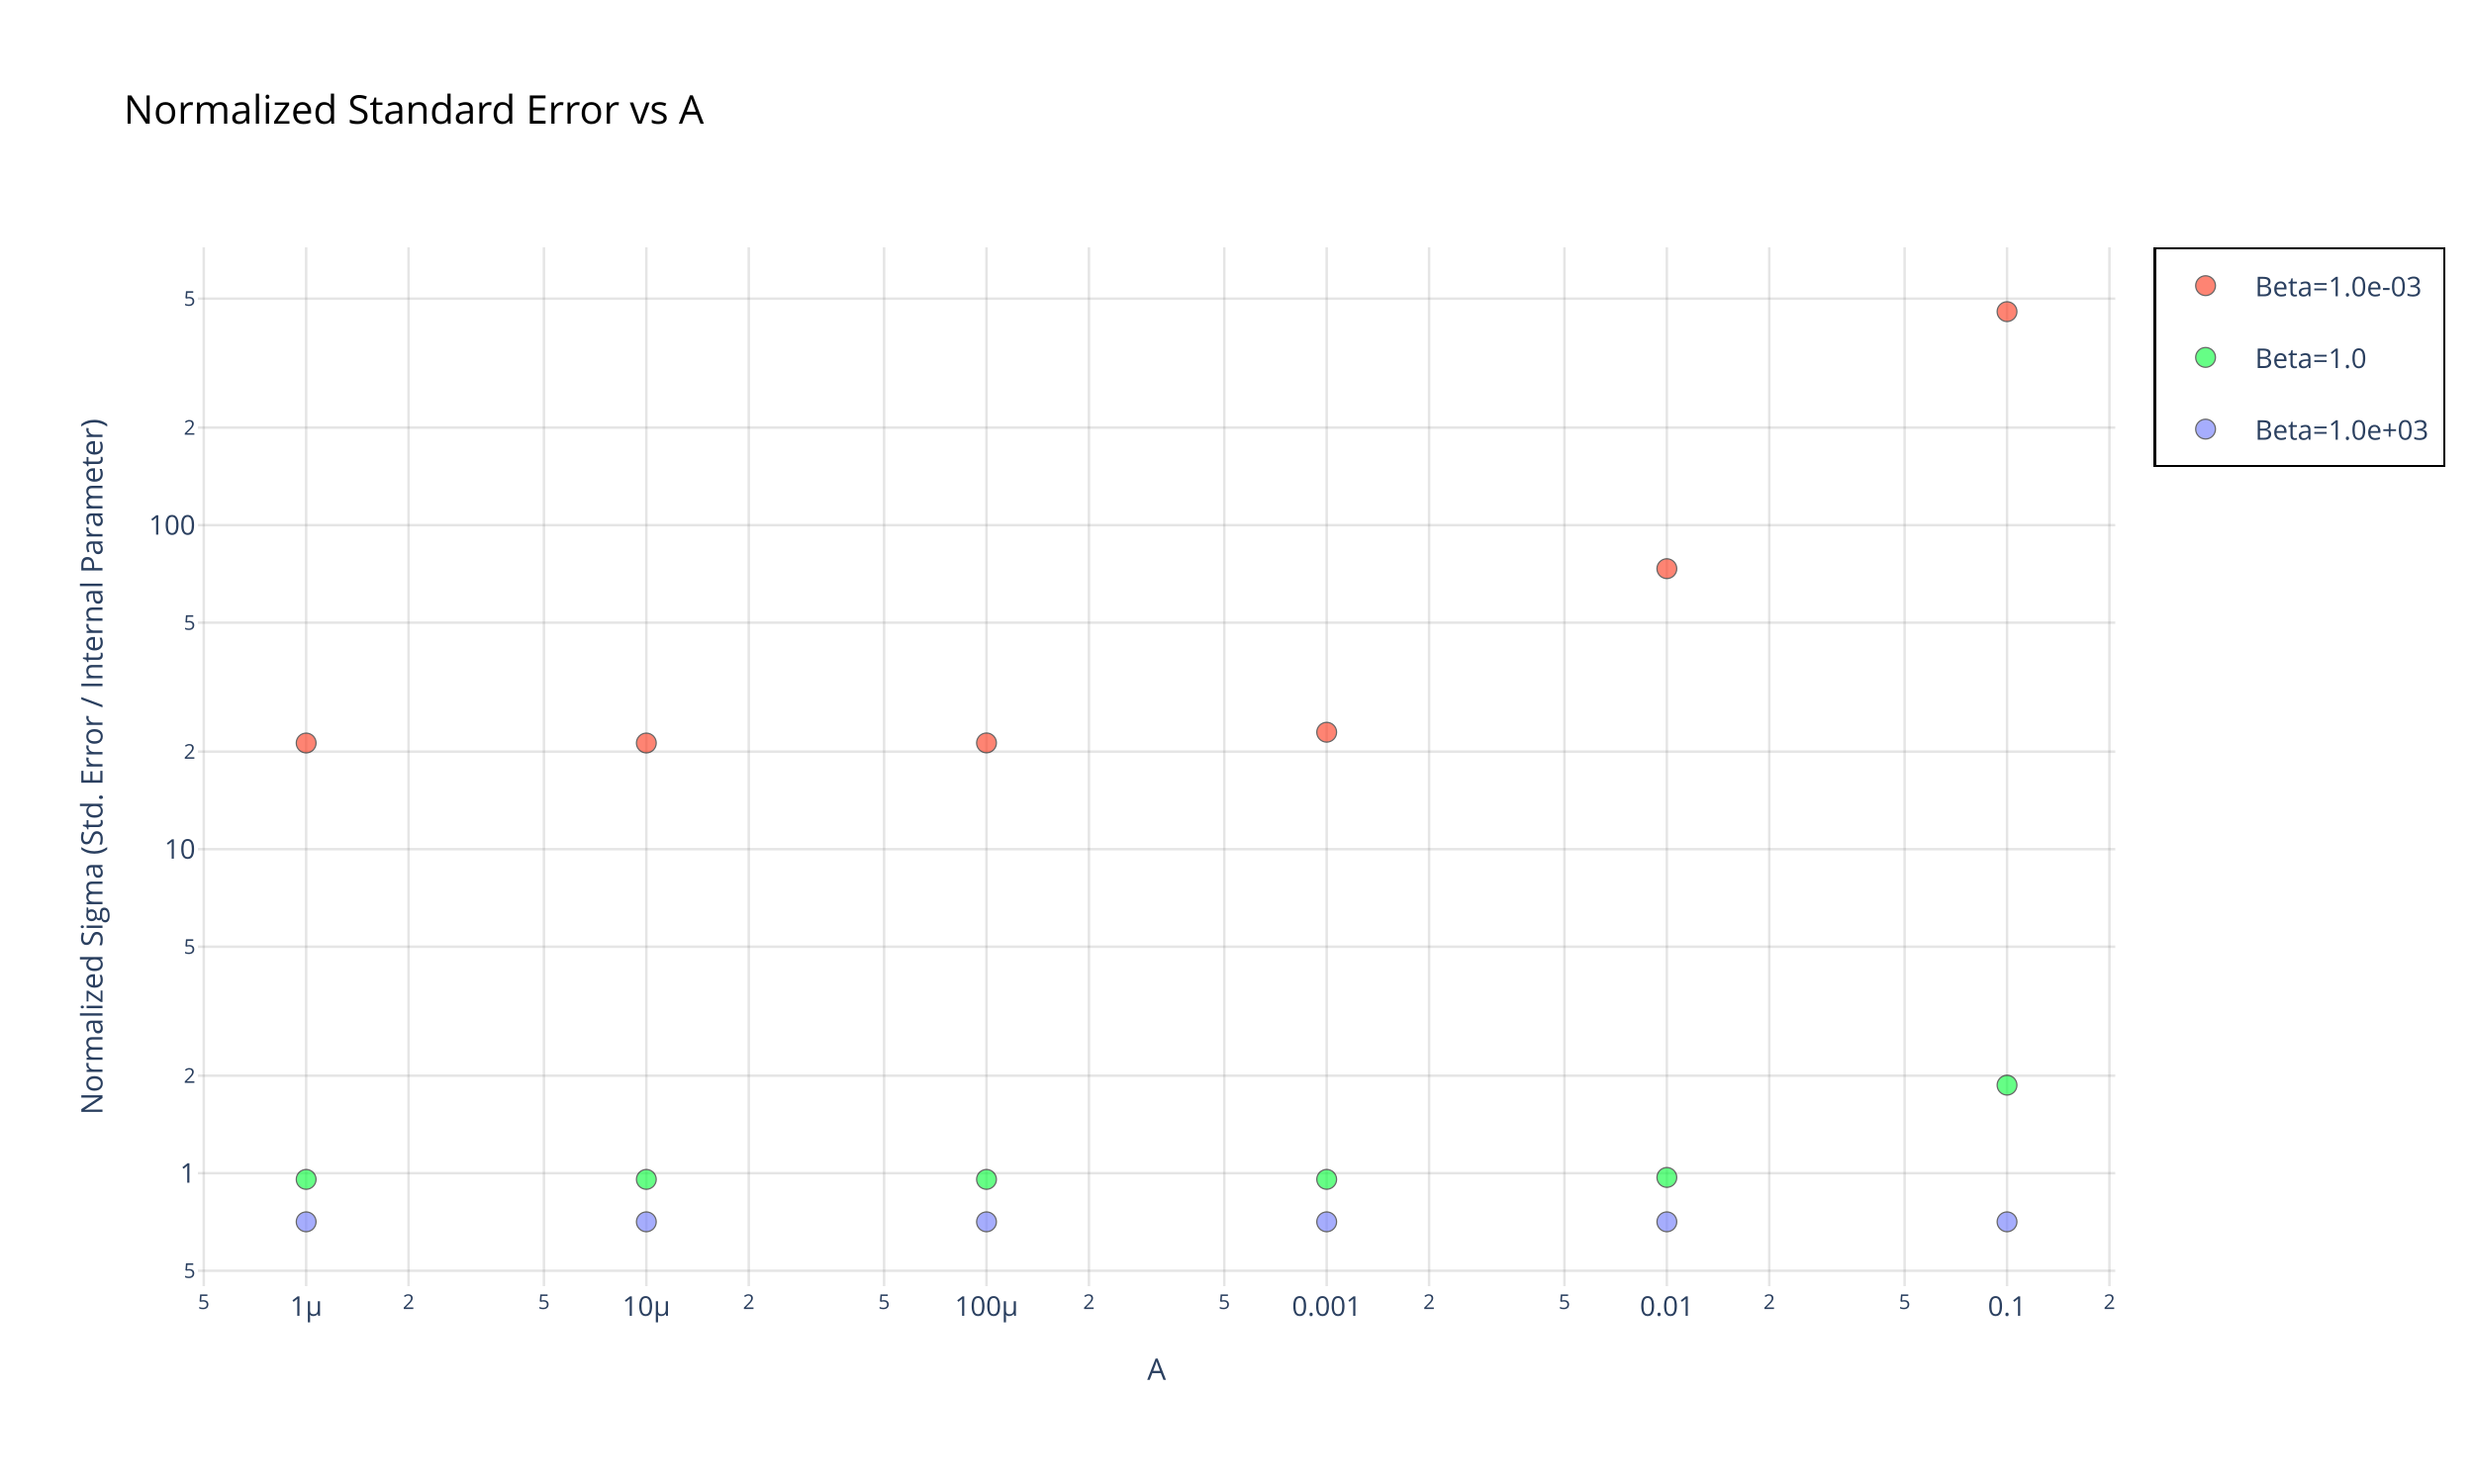
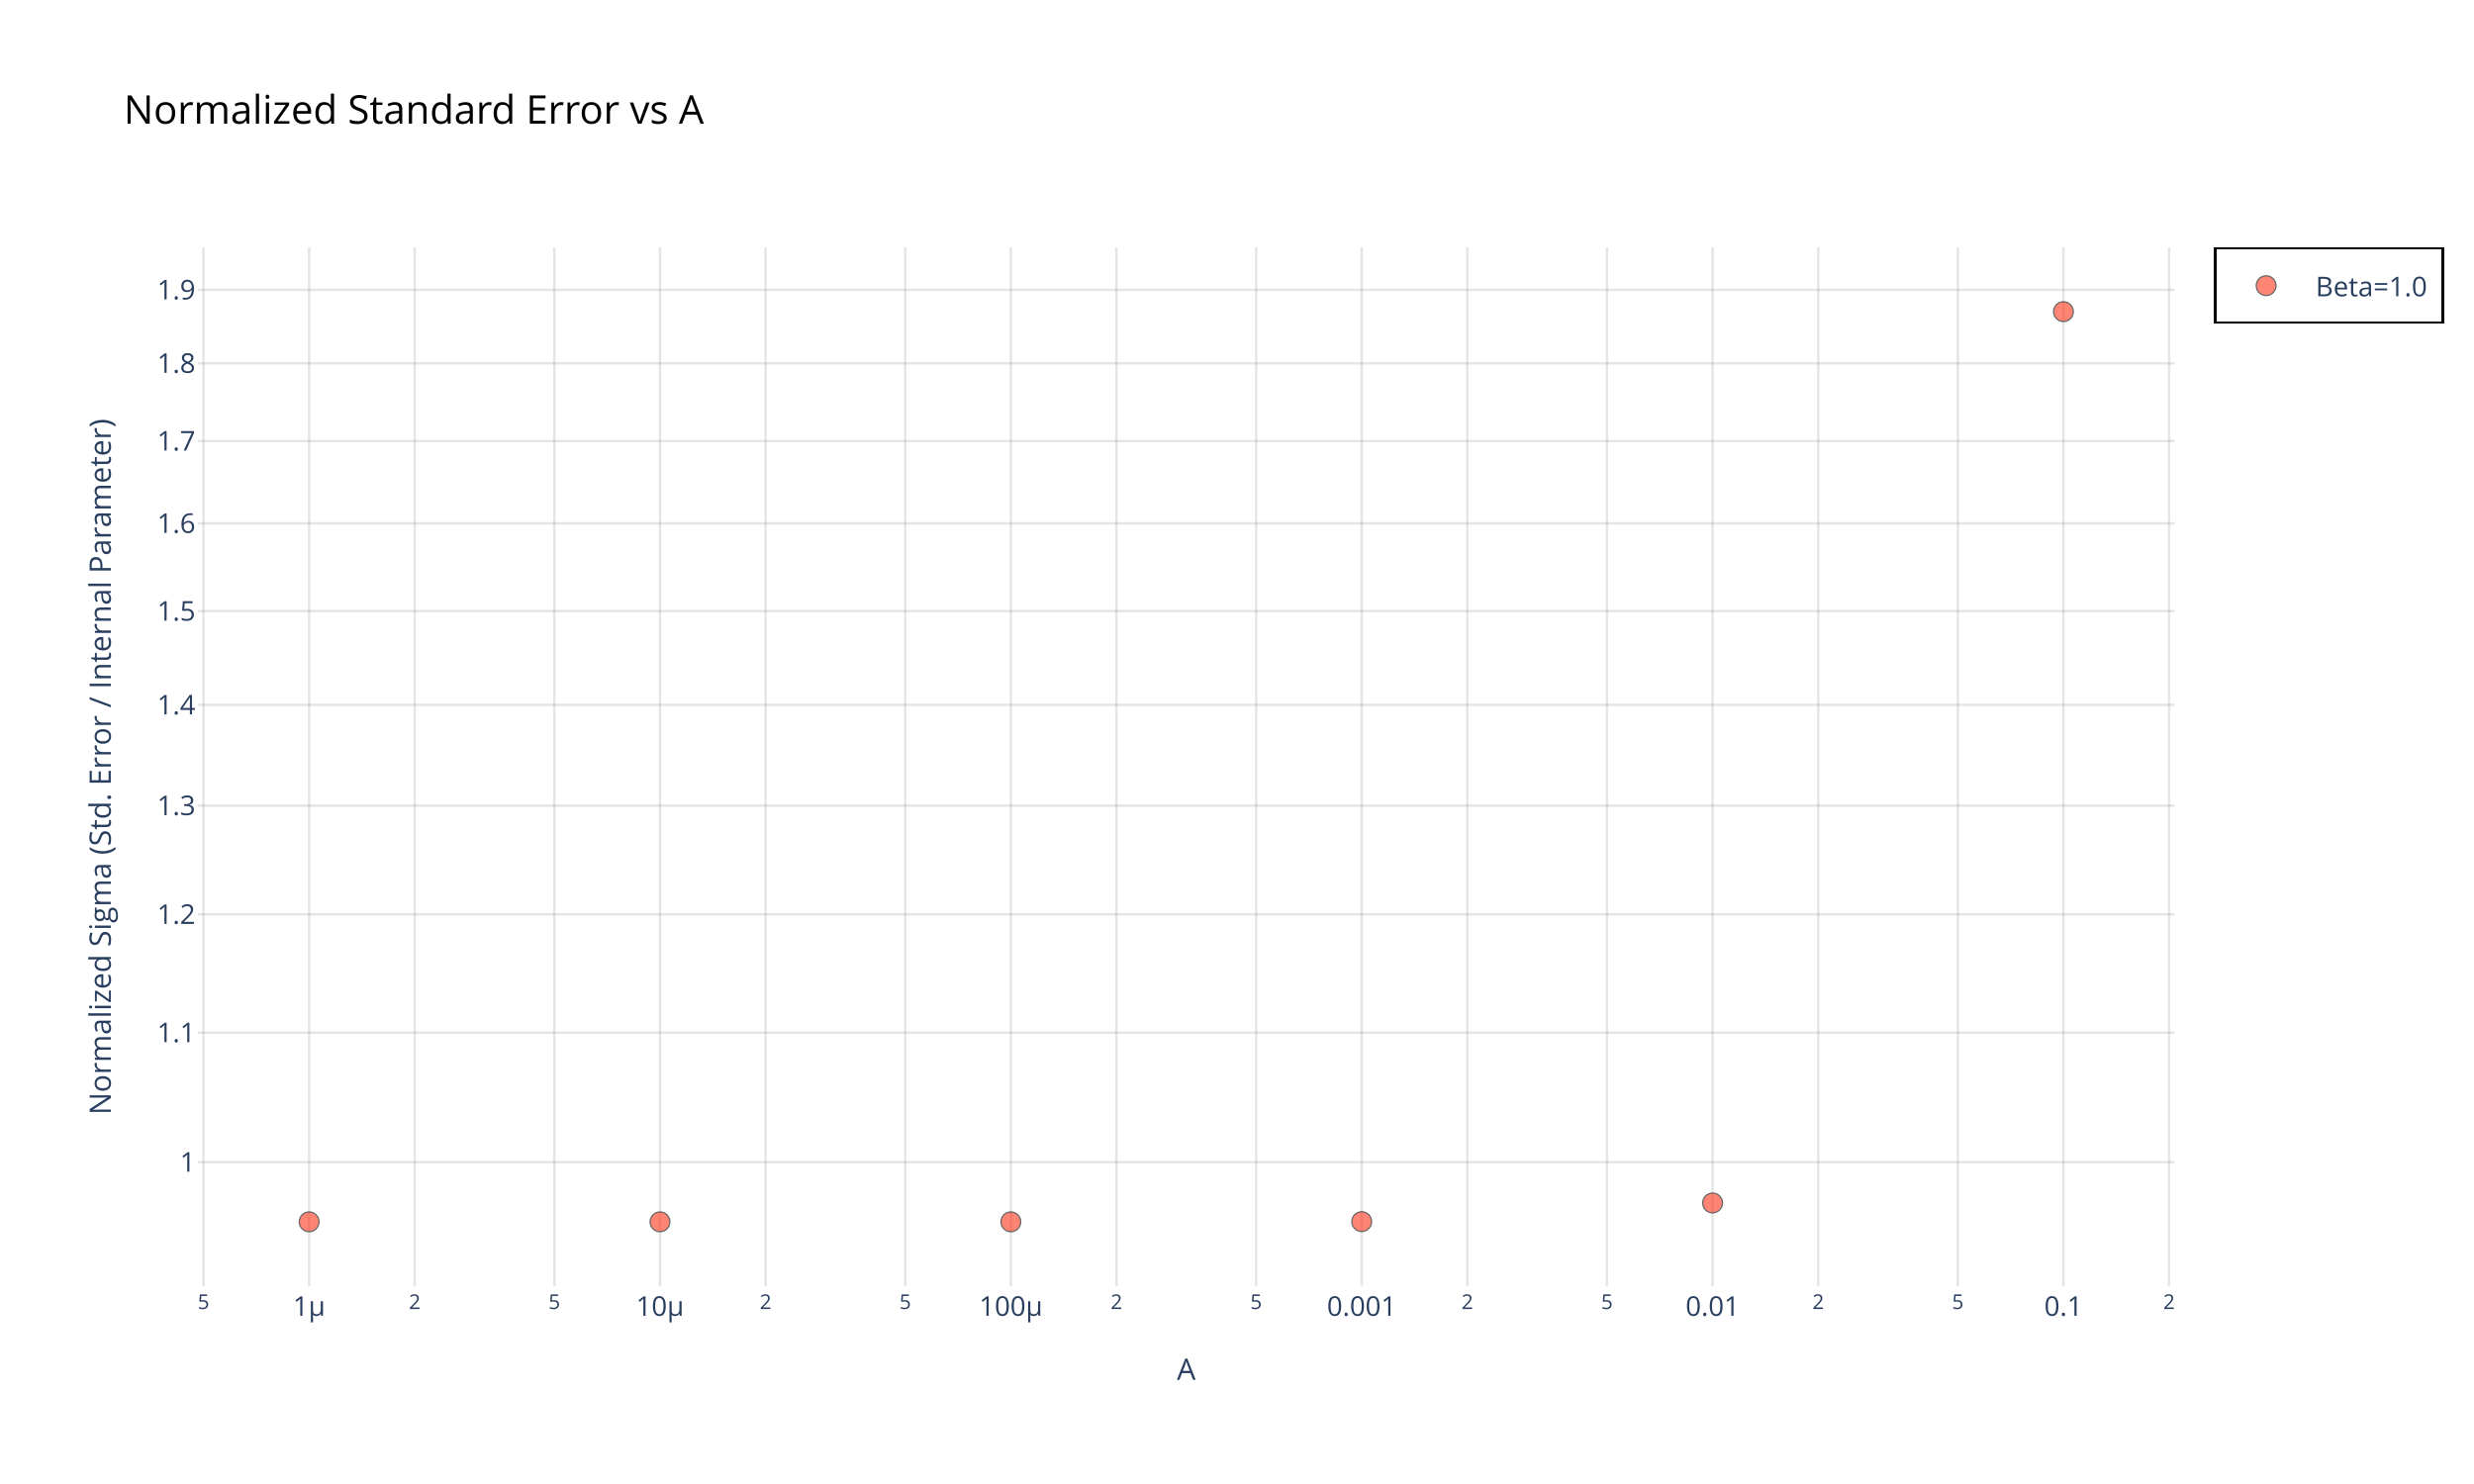
<svg xmlns="http://www.w3.org/2000/svg" class="main-svg" width="1000" height="600" style="" viewBox="0 0 1000 600">
  <rect x="0" y="0" width="1000" height="600" style="fill: rgb(255, 255, 255); fill-opacity: 1;" />
-   <defs id="defs-52231b">
+   <defs id="defs-d21c78">
    <g class="clips">
-       <clipPath id="clip52231bxyplot" class="plotclip">
-         <rect width="775" height="420" />
-       </clipPath>
-       <clipPath class="axesclip" id="clip52231bx">
-         <rect x="80" y="0" width="775" height="600" />
-       </clipPath>
-       <clipPath class="axesclip" id="clip52231by">
+       <clipPath id="clipd21c78xyplot" class="plotclip">
+         <rect width="799" height="420" />
+       </clipPath>
+       <clipPath class="axesclip" id="clipd21c78x">
+         <rect x="80" y="0" width="799" height="600" />
+       </clipPath>
+       <clipPath class="axesclip" id="clipd21c78y">
        <rect x="0" y="100" width="1000" height="420" />
      </clipPath>
-       <clipPath class="axesclip" id="clip52231bxy">
-         <rect x="80" y="100" width="775" height="420" />
+       <clipPath class="axesclip" id="clipd21c78xy">
+         <rect x="80" y="100" width="799" height="420" />
      </clipPath>
    </g>
    <g class="gradients" />
    <g class="patterns" />
  </defs>
  <g class="bglayer" />
  <g class="layer-below">
    <g class="imagelayer" />
    <g class="shapelayer" />
  </g>
  <g class="cartesianlayer">
    <g class="subplot xy">
      <g class="layer-subplot">
        <g class="shapelayer" />
        <g class="imagelayer" />
      </g>
      <g class="minor-gridlayer">
        <g class="x" />
        <g class="y" />
      </g>
      <g class="gridlayer">
        <g class="x">
-           <path class="xgrid crisp" transform="translate(82.36,0)" d="M0,100v420" style="stroke: rgb(128, 128, 128); stroke-opacity: 0.2; stroke-width: 1px;" />
-           <path class="xgrid crisp" transform="translate(123.75,0)" d="M0,100v420" style="stroke: rgb(128, 128, 128); stroke-opacity: 0.2; stroke-width: 1px;" />
-           <path class="xgrid crisp" transform="translate(165.14,0)" d="M0,100v420" style="stroke: rgb(128, 128, 128); stroke-opacity: 0.2; stroke-width: 1px;" />
-           <path class="xgrid crisp" transform="translate(219.86,0)" d="M0,100v420" style="stroke: rgb(128, 128, 128); stroke-opacity: 0.2; stroke-width: 1px;" />
-           <path class="xgrid crisp" transform="translate(261.25,0)" d="M0,100v420" style="stroke: rgb(128, 128, 128); stroke-opacity: 0.2; stroke-width: 1px;" />
-           <path class="xgrid crisp" transform="translate(302.64,0)" d="M0,100v420" style="stroke: rgb(128, 128, 128); stroke-opacity: 0.2; stroke-width: 1px;" />
-           <path class="xgrid crisp" transform="translate(357.36,0)" d="M0,100v420" style="stroke: rgb(128, 128, 128); stroke-opacity: 0.2; stroke-width: 1px;" />
-           <path class="xgrid crisp" transform="translate(398.75,0)" d="M0,100v420" style="stroke: rgb(128, 128, 128); stroke-opacity: 0.2; stroke-width: 1px;" />
-           <path class="xgrid crisp" transform="translate(440.14,0)" d="M0,100v420" style="stroke: rgb(128, 128, 128); stroke-opacity: 0.2; stroke-width: 1px;" />
-           <path class="xgrid crisp" transform="translate(494.86,0)" d="M0,100v420" style="stroke: rgb(128, 128, 128); stroke-opacity: 0.2; stroke-width: 1px;" />
-           <path class="xgrid crisp" transform="translate(536.25,0)" d="M0,100v420" style="stroke: rgb(128, 128, 128); stroke-opacity: 0.2; stroke-width: 1px;" />
-           <path class="xgrid crisp" transform="translate(577.64,0)" d="M0,100v420" style="stroke: rgb(128, 128, 128); stroke-opacity: 0.2; stroke-width: 1px;" />
-           <path class="xgrid crisp" transform="translate(632.36,0)" d="M0,100v420" style="stroke: rgb(128, 128, 128); stroke-opacity: 0.2; stroke-width: 1px;" />
-           <path class="xgrid crisp" transform="translate(673.75,0)" d="M0,100v420" style="stroke: rgb(128, 128, 128); stroke-opacity: 0.2; stroke-width: 1px;" />
-           <path class="xgrid crisp" transform="translate(715.14,0)" d="M0,100v420" style="stroke: rgb(128, 128, 128); stroke-opacity: 0.2; stroke-width: 1px;" />
-           <path class="xgrid crisp" transform="translate(769.86,0)" d="M0,100v420" style="stroke: rgb(128, 128, 128); stroke-opacity: 0.2; stroke-width: 1px;" />
-           <path class="xgrid crisp" transform="translate(811.25,0)" d="M0,100v420" style="stroke: rgb(128, 128, 128); stroke-opacity: 0.2; stroke-width: 1px;" />
-           <path class="xgrid crisp" transform="translate(852.64,0)" d="M0,100v420" style="stroke: rgb(128, 128, 128); stroke-opacity: 0.2; stroke-width: 1px;" />
+           <path class="xgrid crisp" transform="translate(82.26,0)" d="M0,100v420" style="stroke: rgb(128, 128, 128); stroke-opacity: 0.2; stroke-width: 1px;" />
+           <path class="xgrid crisp" transform="translate(124.95,0)" d="M0,100v420" style="stroke: rgb(128, 128, 128); stroke-opacity: 0.2; stroke-width: 1px;" />
+           <path class="xgrid crisp" transform="translate(167.64,0)" d="M0,100v420" style="stroke: rgb(128, 128, 128); stroke-opacity: 0.2; stroke-width: 1px;" />
+           <path class="xgrid crisp" transform="translate(224.08,0)" d="M0,100v420" style="stroke: rgb(128, 128, 128); stroke-opacity: 0.2; stroke-width: 1px;" />
+           <path class="xgrid crisp" transform="translate(266.77,0)" d="M0,100v420" style="stroke: rgb(128, 128, 128); stroke-opacity: 0.2; stroke-width: 1px;" />
+           <path class="xgrid crisp" transform="translate(309.46,0)" d="M0,100v420" style="stroke: rgb(128, 128, 128); stroke-opacity: 0.2; stroke-width: 1px;" />
+           <path class="xgrid crisp" transform="translate(365.9,0)" d="M0,100v420" style="stroke: rgb(128, 128, 128); stroke-opacity: 0.2; stroke-width: 1px;" />
+           <path class="xgrid crisp" transform="translate(408.59,0)" d="M0,100v420" style="stroke: rgb(128, 128, 128); stroke-opacity: 0.2; stroke-width: 1px;" />
+           <path class="xgrid crisp" transform="translate(451.28,0)" d="M0,100v420" style="stroke: rgb(128, 128, 128); stroke-opacity: 0.2; stroke-width: 1px;" />
+           <path class="xgrid crisp" transform="translate(507.72,0)" d="M0,100v420" style="stroke: rgb(128, 128, 128); stroke-opacity: 0.2; stroke-width: 1px;" />
+           <path class="xgrid crisp" transform="translate(550.41,0)" d="M0,100v420" style="stroke: rgb(128, 128, 128); stroke-opacity: 0.2; stroke-width: 1px;" />
+           <path class="xgrid crisp" transform="translate(593.1,0)" d="M0,100v420" style="stroke: rgb(128, 128, 128); stroke-opacity: 0.2; stroke-width: 1px;" />
+           <path class="xgrid crisp" transform="translate(649.54,0)" d="M0,100v420" style="stroke: rgb(128, 128, 128); stroke-opacity: 0.2; stroke-width: 1px;" />
+           <path class="xgrid crisp" transform="translate(692.23,0)" d="M0,100v420" style="stroke: rgb(128, 128, 128); stroke-opacity: 0.2; stroke-width: 1px;" />
+           <path class="xgrid crisp" transform="translate(734.92,0)" d="M0,100v420" style="stroke: rgb(128, 128, 128); stroke-opacity: 0.2; stroke-width: 1px;" />
+           <path class="xgrid crisp" transform="translate(791.36,0)" d="M0,100v420" style="stroke: rgb(128, 128, 128); stroke-opacity: 0.2; stroke-width: 1px;" />
+           <path class="xgrid crisp" transform="translate(834.05,0)" d="M0,100v420" style="stroke: rgb(128, 128, 128); stroke-opacity: 0.2; stroke-width: 1px;" />
+           <path class="xgrid crisp" transform="translate(876.74,0)" d="M0,100v420" style="stroke: rgb(128, 128, 128); stroke-opacity: 0.2; stroke-width: 1px;" />
        </g>
        <g class="y">
-           <path class="ygrid crisp" transform="translate(0,513.78)" d="M80,0h775" style="stroke: rgb(128, 128, 128); stroke-opacity: 0.2; stroke-width: 1px;" />
-           <path class="ygrid crisp" transform="translate(0,474.34)" d="M80,0h775" style="stroke: rgb(128, 128, 128); stroke-opacity: 0.2; stroke-width: 1px;" />
-           <path class="ygrid crisp" transform="translate(0,434.91)" d="M80,0h775" style="stroke: rgb(128, 128, 128); stroke-opacity: 0.2; stroke-width: 1px;" />
-           <path class="ygrid crisp" transform="translate(0,382.77)" d="M80,0h775" style="stroke: rgb(128, 128, 128); stroke-opacity: 0.2; stroke-width: 1px;" />
-           <path class="ygrid crisp" transform="translate(0,343.33)" d="M80,0h775" style="stroke: rgb(128, 128, 128); stroke-opacity: 0.2; stroke-width: 1px;" />
-           <path class="ygrid crisp" transform="translate(0,303.89)" d="M80,0h775" style="stroke: rgb(128, 128, 128); stroke-opacity: 0.2; stroke-width: 1px;" />
-           <path class="ygrid crisp" transform="translate(0,251.75)" d="M80,0h775" style="stroke: rgb(128, 128, 128); stroke-opacity: 0.2; stroke-width: 1px;" />
-           <path class="ygrid crisp" transform="translate(0,212.32)" d="M80,0h775" style="stroke: rgb(128, 128, 128); stroke-opacity: 0.2; stroke-width: 1px;" />
-           <path class="ygrid crisp" transform="translate(0,172.88)" d="M80,0h775" style="stroke: rgb(128, 128, 128); stroke-opacity: 0.2; stroke-width: 1px;" />
-           <path class="ygrid crisp" transform="translate(0,120.74)" d="M80,0h775" style="stroke: rgb(128, 128, 128); stroke-opacity: 0.2; stroke-width: 1px;" />
+           <path class="ygrid crisp" transform="translate(0,469.88)" d="M80,0h799" style="stroke: rgb(128, 128, 128); stroke-opacity: 0.2; stroke-width: 1px;" />
+           <path class="ygrid crisp" transform="translate(0,417.51)" d="M80,0h799" style="stroke: rgb(128, 128, 128); stroke-opacity: 0.2; stroke-width: 1px;" />
+           <path class="ygrid crisp" transform="translate(0,369.69)" d="M80,0h799" style="stroke: rgb(128, 128, 128); stroke-opacity: 0.2; stroke-width: 1px;" />
+           <path class="ygrid crisp" transform="translate(0,325.71)" d="M80,0h799" style="stroke: rgb(128, 128, 128); stroke-opacity: 0.2; stroke-width: 1px;" />
+           <path class="ygrid crisp" transform="translate(0,284.99)" d="M80,0h799" style="stroke: rgb(128, 128, 128); stroke-opacity: 0.2; stroke-width: 1px;" />
+           <path class="ygrid crisp" transform="translate(0,247.08)" d="M80,0h799" style="stroke: rgb(128, 128, 128); stroke-opacity: 0.2; stroke-width: 1px;" />
+           <path class="ygrid crisp" transform="translate(0,211.62)" d="M80,0h799" style="stroke: rgb(128, 128, 128); stroke-opacity: 0.2; stroke-width: 1px;" />
+           <path class="ygrid crisp" transform="translate(0,178.3)" d="M80,0h799" style="stroke: rgb(128, 128, 128); stroke-opacity: 0.2; stroke-width: 1px;" />
+           <path class="ygrid crisp" transform="translate(0,146.9)" d="M80,0h799" style="stroke: rgb(128, 128, 128); stroke-opacity: 0.2; stroke-width: 1px;" />
+           <path class="ygrid crisp" transform="translate(0,117.19)" d="M80,0h799" style="stroke: rgb(128, 128, 128); stroke-opacity: 0.2; stroke-width: 1px;" />
        </g>
      </g>
      <g class="zerolinelayer" />
      <g class="layer-between">
        <g class="shapelayer" />
        <g class="imagelayer" />
      </g>
      <path class="xlines-below" />
      <path class="ylines-below" />
      <g class="overlines-below" />
      <g class="xaxislayer-below" />
      <g class="yaxislayer-below" />
      <g class="overaxes-below" />
      <g class="overplot">
-         <g class="xy" transform="translate(80,100)" clip-path="url(#clip52231bxyplot)">
+         <g class="xy" transform="translate(80,100)" clip-path="url(#clipd21c78xyplot)">
          <g class="scatterlayer mlayer">
-             <g class="trace scatter trace7c9563" style="stroke-miterlimit: 2; opacity: 1;">
+             <g class="trace scatter trace6c9d03" style="stroke-miterlimit: 2; opacity: 1;">
              <g class="fills" />
              <g class="errorbars" />
              <g class="lines" />
              <g class="points">
-                 <path class="point" transform="translate(43.75,200.41)" d="M4,0A4,4 0 1,1 0,-4A4,4 0 0,1 4,0Z" style="opacity: 0.6; stroke-width: 0.5px; fill: rgb(253, 50, 22); fill-opacity: 1; stroke: rgb(0, 0, 0); stroke-opacity: 1;" />
-                 <path class="point" transform="translate(181.25,200.41)" d="M4,0A4,4 0 1,1 0,-4A4,4 0 0,1 4,0Z" style="opacity: 0.6; stroke-width: 0.5px; fill: rgb(253, 50, 22); fill-opacity: 1; stroke: rgb(0, 0, 0); stroke-opacity: 1;" />
-                 <path class="point" transform="translate(318.75,200.37)" d="M4,0A4,4 0 1,1 0,-4A4,4 0 0,1 4,0Z" style="opacity: 0.6; stroke-width: 0.5px; fill: rgb(253, 50, 22); fill-opacity: 1; stroke: rgb(0, 0, 0); stroke-opacity: 1;" />
-                 <path class="point" transform="translate(456.25,196.05)" d="M4,0A4,4 0 1,1 0,-4A4,4 0 0,1 4,0Z" style="opacity: 0.6; stroke-width: 0.5px; fill: rgb(253, 50, 22); fill-opacity: 1; stroke: rgb(0, 0, 0); stroke-opacity: 1;" />
-                 <path class="point" transform="translate(593.75,129.92)" d="M4,0A4,4 0 1,1 0,-4A4,4 0 0,1 4,0Z" style="opacity: 0.6; stroke-width: 0.5px; fill: rgb(253, 50, 22); fill-opacity: 1; stroke: rgb(0, 0, 0); stroke-opacity: 1;" />
-                 <path class="point" transform="translate(731.25,26)" d="M4,0A4,4 0 1,1 0,-4A4,4 0 0,1 4,0Z" style="opacity: 0.6; stroke-width: 0.5px; fill: rgb(253, 50, 22); fill-opacity: 1; stroke: rgb(0, 0, 0); stroke-opacity: 1;" />
-               </g>
-               <g class="text" />
-             </g>
-             <g class="trace scatter trace0a3f33" style="stroke-miterlimit: 2; opacity: 1;">
-               <g class="fills" />
-               <g class="errorbars" />
-               <g class="lines" />
-               <g class="points">
-                 <path class="point" transform="translate(43.75,376.84)" d="M4,0A4,4 0 1,1 0,-4A4,4 0 0,1 4,0Z" style="opacity: 0.6; stroke-width: 0.5px; fill: rgb(0, 254, 53); fill-opacity: 1; stroke: rgb(0, 0, 0); stroke-opacity: 1;" />
-                 <path class="point" transform="translate(181.25,376.84)" d="M4,0A4,4 0 1,1 0,-4A4,4 0 0,1 4,0Z" style="opacity: 0.6; stroke-width: 0.5px; fill: rgb(0, 254, 53); fill-opacity: 1; stroke: rgb(0, 0, 0); stroke-opacity: 1;" />
-                 <path class="point" transform="translate(318.75,376.84)" d="M4,0A4,4 0 1,1 0,-4A4,4 0 0,1 4,0Z" style="opacity: 0.6; stroke-width: 0.5px; fill: rgb(0, 254, 53); fill-opacity: 1; stroke: rgb(0, 0, 0); stroke-opacity: 1;" />
-                 <path class="point" transform="translate(456.25,376.83)" d="M4,0A4,4 0 1,1 0,-4A4,4 0 0,1 4,0Z" style="opacity: 0.6; stroke-width: 0.5px; fill: rgb(0, 254, 53); fill-opacity: 1; stroke: rgb(0, 0, 0); stroke-opacity: 1;" />
-                 <path class="point" transform="translate(593.75,376.05)" d="M4,0A4,4 0 1,1 0,-4A4,4 0 0,1 4,0Z" style="opacity: 0.6; stroke-width: 0.5px; fill: rgb(0, 254, 53); fill-opacity: 1; stroke: rgb(0, 0, 0); stroke-opacity: 1;" />
-                 <path class="point" transform="translate(731.25,338.74)" d="M4,0A4,4 0 1,1 0,-4A4,4 0 0,1 4,0Z" style="opacity: 0.6; stroke-width: 0.5px; fill: rgb(0, 254, 53); fill-opacity: 1; stroke: rgb(0, 0, 0); stroke-opacity: 1;" />
-               </g>
-               <g class="text" />
-             </g>
-             <g class="trace scatter tracead5489" style="stroke-miterlimit: 2; opacity: 1;">
-               <g class="fills" />
-               <g class="errorbars" />
-               <g class="lines" />
-               <g class="points">
-                 <path class="point" transform="translate(43.75,394)" d="M4,0A4,4 0 1,1 0,-4A4,4 0 0,1 4,0Z" style="opacity: 0.6; stroke-width: 0.5px; fill: rgb(106, 118, 252); fill-opacity: 1; stroke: rgb(0, 0, 0); stroke-opacity: 1;" />
-                 <path class="point" transform="translate(181.25,394)" d="M4,0A4,4 0 1,1 0,-4A4,4 0 0,1 4,0Z" style="opacity: 0.6; stroke-width: 0.5px; fill: rgb(106, 118, 252); fill-opacity: 1; stroke: rgb(0, 0, 0); stroke-opacity: 1;" />
-                 <path class="point" transform="translate(318.75,394)" d="M4,0A4,4 0 1,1 0,-4A4,4 0 0,1 4,0Z" style="opacity: 0.6; stroke-width: 0.5px; fill: rgb(106, 118, 252); fill-opacity: 1; stroke: rgb(0, 0, 0); stroke-opacity: 1;" />
-                 <path class="point" transform="translate(456.25,394)" d="M4,0A4,4 0 1,1 0,-4A4,4 0 0,1 4,0Z" style="opacity: 0.6; stroke-width: 0.5px; fill: rgb(106, 118, 252); fill-opacity: 1; stroke: rgb(0, 0, 0); stroke-opacity: 1;" />
-                 <path class="point" transform="translate(593.75,394)" d="M4,0A4,4 0 1,1 0,-4A4,4 0 0,1 4,0Z" style="opacity: 0.6; stroke-width: 0.5px; fill: rgb(106, 118, 252); fill-opacity: 1; stroke: rgb(0, 0, 0); stroke-opacity: 1;" />
-                 <path class="point" transform="translate(731.25,394)" d="M4,0A4,4 0 1,1 0,-4A4,4 0 0,1 4,0Z" style="opacity: 0.6; stroke-width: 0.5px; fill: rgb(106, 118, 252); fill-opacity: 1; stroke: rgb(0, 0, 0); stroke-opacity: 1;" />
+                 <path class="point" transform="translate(44.95,394)" d="M4,0A4,4 0 1,1 0,-4A4,4 0 0,1 4,0Z" style="opacity: 0.6; stroke-width: 0.5px; fill: rgb(253, 50, 22); fill-opacity: 1; stroke: rgb(0, 0, 0); stroke-opacity: 1;" />
+                 <path class="point" transform="translate(186.77,394)" d="M4,0A4,4 0 1,1 0,-4A4,4 0 0,1 4,0Z" style="opacity: 0.6; stroke-width: 0.5px; fill: rgb(253, 50, 22); fill-opacity: 1; stroke: rgb(0, 0, 0); stroke-opacity: 1;" />
+                 <path class="point" transform="translate(328.59,394)" d="M4,0A4,4 0 1,1 0,-4A4,4 0 0,1 4,0Z" style="opacity: 0.6; stroke-width: 0.5px; fill: rgb(253, 50, 22); fill-opacity: 1; stroke: rgb(0, 0, 0); stroke-opacity: 1;" />
+                 <path class="point" transform="translate(470.41,393.92)" d="M4,0A4,4 0 1,1 0,-4A4,4 0 0,1 4,0Z" style="opacity: 0.6; stroke-width: 0.5px; fill: rgb(253, 50, 22); fill-opacity: 1; stroke: rgb(0, 0, 0); stroke-opacity: 1;" />
+                 <path class="point" transform="translate(612.23,386.37)" d="M4,0A4,4 0 1,1 0,-4A4,4 0 0,1 4,0Z" style="opacity: 0.6; stroke-width: 0.5px; fill: rgb(253, 50, 22); fill-opacity: 1; stroke: rgb(0, 0, 0); stroke-opacity: 1;" />
+                 <path class="point" transform="translate(754.05,26)" d="M4,0A4,4 0 1,1 0,-4A4,4 0 0,1 4,0Z" style="opacity: 0.6; stroke-width: 0.5px; fill: rgb(253, 50, 22); fill-opacity: 1; stroke: rgb(0, 0, 0); stroke-opacity: 1;" />
              </g>
              <g class="text" />
            </g>
          </g>
        </g>
      </g>
      <g class="zerolinelayer-above" />
      <path class="xlines-above crisp" d="M0,0" style="fill: none;" />
      <path class="ylines-above crisp" d="M0,0" style="fill: none;" />
      <g class="overlines-above" />
      <g class="xaxislayer-above">
        <g class="xtick">
-           <text text-anchor="middle" x="0" y="529.25" transform="translate(82.36,0)" style="font-family: 'Open Sans', verdana, arial, sans-serif; font-size: 8.25px; fill: rgb(42, 63, 95); fill-opacity: 1; white-space: pre;">5</text>
-         </g>
-         <g class="xtick">
-           <text text-anchor="middle" x="0" y="532" style="font-family: 'Open Sans', verdana, arial, sans-serif; font-size: 11px; fill: rgb(42, 63, 95); fill-opacity: 1; white-space: pre;" transform="translate(123.75,0)">1μ</text>
-         </g>
-         <g class="xtick">
-           <text text-anchor="middle" x="0" y="529.25" style="font-family: 'Open Sans', verdana, arial, sans-serif; font-size: 8.25px; fill: rgb(42, 63, 95); fill-opacity: 1; white-space: pre;" transform="translate(165.14,0)">2</text>
-         </g>
-         <g class="xtick">
-           <text text-anchor="middle" x="0" y="529.25" style="font-family: 'Open Sans', verdana, arial, sans-serif; font-size: 8.25px; fill: rgb(42, 63, 95); fill-opacity: 1; white-space: pre;" transform="translate(219.86,0)">5</text>
-         </g>
-         <g class="xtick">
-           <text text-anchor="middle" x="0" y="532" style="font-family: 'Open Sans', verdana, arial, sans-serif; font-size: 11px; fill: rgb(42, 63, 95); fill-opacity: 1; white-space: pre;" transform="translate(261.25,0)">10μ</text>
-         </g>
-         <g class="xtick">
-           <text text-anchor="middle" x="0" y="529.25" style="font-family: 'Open Sans', verdana, arial, sans-serif; font-size: 8.25px; fill: rgb(42, 63, 95); fill-opacity: 1; white-space: pre;" transform="translate(302.64,0)">2</text>
-         </g>
-         <g class="xtick">
-           <text text-anchor="middle" x="0" y="529.25" style="font-family: 'Open Sans', verdana, arial, sans-serif; font-size: 8.25px; fill: rgb(42, 63, 95); fill-opacity: 1; white-space: pre;" transform="translate(357.36,0)">5</text>
-         </g>
-         <g class="xtick">
-           <text text-anchor="middle" x="0" y="532" style="font-family: 'Open Sans', verdana, arial, sans-serif; font-size: 11px; fill: rgb(42, 63, 95); fill-opacity: 1; white-space: pre;" transform="translate(398.75,0)">100μ</text>
-         </g>
-         <g class="xtick">
-           <text text-anchor="middle" x="0" y="529.25" style="font-family: 'Open Sans', verdana, arial, sans-serif; font-size: 8.25px; fill: rgb(42, 63, 95); fill-opacity: 1; white-space: pre;" transform="translate(440.14,0)">2</text>
-         </g>
-         <g class="xtick">
-           <text text-anchor="middle" x="0" y="529.25" style="font-family: 'Open Sans', verdana, arial, sans-serif; font-size: 8.25px; fill: rgb(42, 63, 95); fill-opacity: 1; white-space: pre;" transform="translate(494.86,0)">5</text>
-         </g>
-         <g class="xtick">
-           <text text-anchor="middle" x="0" y="532" style="font-family: 'Open Sans', verdana, arial, sans-serif; font-size: 11px; fill: rgb(42, 63, 95); fill-opacity: 1; white-space: pre;" transform="translate(536.25,0)">0.001</text>
-         </g>
-         <g class="xtick">
-           <text text-anchor="middle" x="0" y="529.25" style="font-family: 'Open Sans', verdana, arial, sans-serif; font-size: 8.25px; fill: rgb(42, 63, 95); fill-opacity: 1; white-space: pre;" transform="translate(577.64,0)">2</text>
-         </g>
-         <g class="xtick">
-           <text text-anchor="middle" x="0" y="529.25" style="font-family: 'Open Sans', verdana, arial, sans-serif; font-size: 8.25px; fill: rgb(42, 63, 95); fill-opacity: 1; white-space: pre;" transform="translate(632.36,0)">5</text>
-         </g>
-         <g class="xtick">
-           <text text-anchor="middle" x="0" y="532" style="font-family: 'Open Sans', verdana, arial, sans-serif; font-size: 11px; fill: rgb(42, 63, 95); fill-opacity: 1; white-space: pre;" transform="translate(673.75,0)">0.01</text>
-         </g>
-         <g class="xtick">
-           <text text-anchor="middle" x="0" y="529.25" style="font-family: 'Open Sans', verdana, arial, sans-serif; font-size: 8.25px; fill: rgb(42, 63, 95); fill-opacity: 1; white-space: pre;" transform="translate(715.14,0)">2</text>
-         </g>
-         <g class="xtick">
-           <text text-anchor="middle" x="0" y="529.25" style="font-family: 'Open Sans', verdana, arial, sans-serif; font-size: 8.25px; fill: rgb(42, 63, 95); fill-opacity: 1; white-space: pre;" transform="translate(769.86,0)">5</text>
-         </g>
-         <g class="xtick">
-           <text text-anchor="middle" x="0" y="532" style="font-family: 'Open Sans', verdana, arial, sans-serif; font-size: 11px; fill: rgb(42, 63, 95); fill-opacity: 1; white-space: pre;" transform="translate(811.25,0)">0.1</text>
-         </g>
-         <g class="xtick">
-           <text text-anchor="middle" x="0" y="529.25" style="font-family: 'Open Sans', verdana, arial, sans-serif; font-size: 8.25px; fill: rgb(42, 63, 95); fill-opacity: 1; white-space: pre;" transform="translate(852.64,0)">2</text>
+           <text text-anchor="middle" x="0" y="529.25" transform="translate(82.26,0)" style="font-family: 'Open Sans', verdana, arial, sans-serif; font-size: 8.25px; fill: rgb(42, 63, 95); fill-opacity: 1; white-space: pre;">5</text>
+         </g>
+         <g class="xtick">
+           <text text-anchor="middle" x="0" y="532" style="font-family: 'Open Sans', verdana, arial, sans-serif; font-size: 11px; fill: rgb(42, 63, 95); fill-opacity: 1; white-space: pre;" transform="translate(124.95,0)">1μ</text>
+         </g>
+         <g class="xtick">
+           <text text-anchor="middle" x="0" y="529.25" style="font-family: 'Open Sans', verdana, arial, sans-serif; font-size: 8.25px; fill: rgb(42, 63, 95); fill-opacity: 1; white-space: pre;" transform="translate(167.64,0)">2</text>
+         </g>
+         <g class="xtick">
+           <text text-anchor="middle" x="0" y="529.25" style="font-family: 'Open Sans', verdana, arial, sans-serif; font-size: 8.25px; fill: rgb(42, 63, 95); fill-opacity: 1; white-space: pre;" transform="translate(224.08,0)">5</text>
+         </g>
+         <g class="xtick">
+           <text text-anchor="middle" x="0" y="532" style="font-family: 'Open Sans', verdana, arial, sans-serif; font-size: 11px; fill: rgb(42, 63, 95); fill-opacity: 1; white-space: pre;" transform="translate(266.77,0)">10μ</text>
+         </g>
+         <g class="xtick">
+           <text text-anchor="middle" x="0" y="529.25" style="font-family: 'Open Sans', verdana, arial, sans-serif; font-size: 8.25px; fill: rgb(42, 63, 95); fill-opacity: 1; white-space: pre;" transform="translate(309.46,0)">2</text>
+         </g>
+         <g class="xtick">
+           <text text-anchor="middle" x="0" y="529.25" style="font-family: 'Open Sans', verdana, arial, sans-serif; font-size: 8.25px; fill: rgb(42, 63, 95); fill-opacity: 1; white-space: pre;" transform="translate(365.9,0)">5</text>
+         </g>
+         <g class="xtick">
+           <text text-anchor="middle" x="0" y="532" style="font-family: 'Open Sans', verdana, arial, sans-serif; font-size: 11px; fill: rgb(42, 63, 95); fill-opacity: 1; white-space: pre;" transform="translate(408.59,0)">100μ</text>
+         </g>
+         <g class="xtick">
+           <text text-anchor="middle" x="0" y="529.25" style="font-family: 'Open Sans', verdana, arial, sans-serif; font-size: 8.25px; fill: rgb(42, 63, 95); fill-opacity: 1; white-space: pre;" transform="translate(451.28,0)">2</text>
+         </g>
+         <g class="xtick">
+           <text text-anchor="middle" x="0" y="529.25" style="font-family: 'Open Sans', verdana, arial, sans-serif; font-size: 8.25px; fill: rgb(42, 63, 95); fill-opacity: 1; white-space: pre;" transform="translate(507.72,0)">5</text>
+         </g>
+         <g class="xtick">
+           <text text-anchor="middle" x="0" y="532" style="font-family: 'Open Sans', verdana, arial, sans-serif; font-size: 11px; fill: rgb(42, 63, 95); fill-opacity: 1; white-space: pre;" transform="translate(550.41,0)">0.001</text>
+         </g>
+         <g class="xtick">
+           <text text-anchor="middle" x="0" y="529.25" style="font-family: 'Open Sans', verdana, arial, sans-serif; font-size: 8.25px; fill: rgb(42, 63, 95); fill-opacity: 1; white-space: pre;" transform="translate(593.1,0)">2</text>
+         </g>
+         <g class="xtick">
+           <text text-anchor="middle" x="0" y="529.25" style="font-family: 'Open Sans', verdana, arial, sans-serif; font-size: 8.25px; fill: rgb(42, 63, 95); fill-opacity: 1; white-space: pre;" transform="translate(649.54,0)">5</text>
+         </g>
+         <g class="xtick">
+           <text text-anchor="middle" x="0" y="532" style="font-family: 'Open Sans', verdana, arial, sans-serif; font-size: 11px; fill: rgb(42, 63, 95); fill-opacity: 1; white-space: pre;" transform="translate(692.23,0)">0.01</text>
+         </g>
+         <g class="xtick">
+           <text text-anchor="middle" x="0" y="529.25" style="font-family: 'Open Sans', verdana, arial, sans-serif; font-size: 8.25px; fill: rgb(42, 63, 95); fill-opacity: 1; white-space: pre;" transform="translate(734.92,0)">2</text>
+         </g>
+         <g class="xtick">
+           <text text-anchor="middle" x="0" y="529.25" style="font-family: 'Open Sans', verdana, arial, sans-serif; font-size: 8.25px; fill: rgb(42, 63, 95); fill-opacity: 1; white-space: pre;" transform="translate(791.36,0)">5</text>
+         </g>
+         <g class="xtick">
+           <text text-anchor="middle" x="0" y="532" style="font-family: 'Open Sans', verdana, arial, sans-serif; font-size: 11px; fill: rgb(42, 63, 95); fill-opacity: 1; white-space: pre;" transform="translate(834.05,0)">0.1</text>
+         </g>
+         <g class="xtick">
+           <text text-anchor="middle" x="0" y="529.25" style="font-family: 'Open Sans', verdana, arial, sans-serif; font-size: 8.25px; fill: rgb(42, 63, 95); fill-opacity: 1; white-space: pre;" transform="translate(876.74,0)">2</text>
        </g>
      </g>
      <g class="yaxislayer-above">
        <g class="ytick">
-           <text text-anchor="end" x="79" y="2.887" transform="translate(0,513.78)" style="font-family: 'Open Sans', verdana, arial, sans-serif; font-size: 8.25px; fill: rgb(42, 63, 95); fill-opacity: 1; white-space: pre;">5</text>
-         </g>
-         <g class="ytick">
-           <text text-anchor="end" x="79" y="3.85" style="font-family: 'Open Sans', verdana, arial, sans-serif; font-size: 11px; fill: rgb(42, 63, 95); fill-opacity: 1; white-space: pre;" transform="translate(0,474.34)">1</text>
-         </g>
-         <g class="ytick">
-           <text text-anchor="end" x="79" y="2.887" style="font-family: 'Open Sans', verdana, arial, sans-serif; font-size: 8.25px; fill: rgb(42, 63, 95); fill-opacity: 1; white-space: pre;" transform="translate(0,434.91)">2</text>
-         </g>
-         <g class="ytick">
-           <text text-anchor="end" x="79" y="2.887" style="font-family: 'Open Sans', verdana, arial, sans-serif; font-size: 8.25px; fill: rgb(42, 63, 95); fill-opacity: 1; white-space: pre;" transform="translate(0,382.77)">5</text>
-         </g>
-         <g class="ytick">
-           <text text-anchor="end" x="79" y="3.85" style="font-family: 'Open Sans', verdana, arial, sans-serif; font-size: 11px; fill: rgb(42, 63, 95); fill-opacity: 1; white-space: pre;" transform="translate(0,343.33)">10</text>
-         </g>
-         <g class="ytick">
-           <text text-anchor="end" x="79" y="2.887" style="font-family: 'Open Sans', verdana, arial, sans-serif; font-size: 8.25px; fill: rgb(42, 63, 95); fill-opacity: 1; white-space: pre;" transform="translate(0,303.89)">2</text>
-         </g>
-         <g class="ytick">
-           <text text-anchor="end" x="79" y="2.887" style="font-family: 'Open Sans', verdana, arial, sans-serif; font-size: 8.25px; fill: rgb(42, 63, 95); fill-opacity: 1; white-space: pre;" transform="translate(0,251.75)">5</text>
-         </g>
-         <g class="ytick">
-           <text text-anchor="end" x="79" y="3.85" style="font-family: 'Open Sans', verdana, arial, sans-serif; font-size: 11px; fill: rgb(42, 63, 95); fill-opacity: 1; white-space: pre;" transform="translate(0,212.32)">100</text>
-         </g>
-         <g class="ytick">
-           <text text-anchor="end" x="79" y="2.887" style="font-family: 'Open Sans', verdana, arial, sans-serif; font-size: 8.25px; fill: rgb(42, 63, 95); fill-opacity: 1; white-space: pre;" transform="translate(0,172.88)">2</text>
-         </g>
-         <g class="ytick">
-           <text text-anchor="end" x="79" y="2.887" style="font-family: 'Open Sans', verdana, arial, sans-serif; font-size: 8.25px; fill: rgb(42, 63, 95); fill-opacity: 1; white-space: pre;" transform="translate(0,120.74)">5</text>
+           <text text-anchor="end" x="79" y="3.85" transform="translate(0,469.88)" style="font-family: 'Open Sans', verdana, arial, sans-serif; font-size: 11px; fill: rgb(42, 63, 95); fill-opacity: 1; white-space: pre;">1</text>
+         </g>
+         <g class="ytick">
+           <text text-anchor="end" x="79" y="3.85" style="font-family: 'Open Sans', verdana, arial, sans-serif; font-size: 11px; fill: rgb(42, 63, 95); fill-opacity: 1; white-space: pre;" transform="translate(0,417.51)">1.1</text>
+         </g>
+         <g class="ytick">
+           <text text-anchor="end" x="79" y="3.85" style="font-family: 'Open Sans', verdana, arial, sans-serif; font-size: 11px; fill: rgb(42, 63, 95); fill-opacity: 1; white-space: pre;" transform="translate(0,369.69)">1.2</text>
+         </g>
+         <g class="ytick">
+           <text text-anchor="end" x="79" y="3.85" style="font-family: 'Open Sans', verdana, arial, sans-serif; font-size: 11px; fill: rgb(42, 63, 95); fill-opacity: 1; white-space: pre;" transform="translate(0,325.71)">1.3</text>
+         </g>
+         <g class="ytick">
+           <text text-anchor="end" x="79" y="3.85" style="font-family: 'Open Sans', verdana, arial, sans-serif; font-size: 11px; fill: rgb(42, 63, 95); fill-opacity: 1; white-space: pre;" transform="translate(0,284.99)">1.4</text>
+         </g>
+         <g class="ytick">
+           <text text-anchor="end" x="79" y="3.85" style="font-family: 'Open Sans', verdana, arial, sans-serif; font-size: 11px; fill: rgb(42, 63, 95); fill-opacity: 1; white-space: pre;" transform="translate(0,247.08)">1.5</text>
+         </g>
+         <g class="ytick">
+           <text text-anchor="end" x="79" y="3.85" style="font-family: 'Open Sans', verdana, arial, sans-serif; font-size: 11px; fill: rgb(42, 63, 95); fill-opacity: 1; white-space: pre;" transform="translate(0,211.62)">1.6</text>
+         </g>
+         <g class="ytick">
+           <text text-anchor="end" x="79" y="3.85" style="font-family: 'Open Sans', verdana, arial, sans-serif; font-size: 11px; fill: rgb(42, 63, 95); fill-opacity: 1; white-space: pre;" transform="translate(0,178.3)">1.7</text>
+         </g>
+         <g class="ytick">
+           <text text-anchor="end" x="79" y="3.85" style="font-family: 'Open Sans', verdana, arial, sans-serif; font-size: 11px; fill: rgb(42, 63, 95); fill-opacity: 1; white-space: pre;" transform="translate(0,146.9)">1.8</text>
+         </g>
+         <g class="ytick">
+           <text text-anchor="end" x="79" y="3.85" style="font-family: 'Open Sans', verdana, arial, sans-serif; font-size: 11px; fill: rgb(42, 63, 95); fill-opacity: 1; white-space: pre;" transform="translate(0,117.19)">1.9</text>
        </g>
      </g>
      <g class="overaxes-above" />
    </g>
  </g>
  <g class="polarlayer" />
  <g class="smithlayer" />
  <g class="ternarylayer" />
  <g class="geolayer" />
  <g class="funnelarealayer" />
  <g class="pielayer" />
  <g class="iciclelayer" />
  <g class="treemaplayer" />
  <g class="sunburstlayer" />
  <g class="glimages" />
-   <defs id="topdefs-52231b">
+   <defs id="topdefs-d21c78">
    <g class="clips" />
-     <clipPath id="legend52231b">
-       <rect width="116" height="87" x="1" y="1" />
+     <clipPath id="legendd21c78">
+       <rect width="91" height="29" x="1" y="1" />
    </clipPath>
  </defs>
  <g class="layer-above">
    <g class="imagelayer" />
    <g class="shapelayer" />
  </g>
  <g class="infolayer">
-     <g class="legend" pointer-events="all" transform="translate(870.5,100)">
-       <rect class="bg" shape-rendering="crispEdges" style="stroke: rgb(0, 0, 0); stroke-opacity: 1; fill: rgb(255, 255, 255); fill-opacity: 0.8; stroke-width: 1px;" width="117" height="88" x="0.5" y="0.5" />
-       <g class="scrollbox" transform="" clip-path="url(#legend52231b)">
+     <g class="legend" pointer-events="all" transform="translate(894.98,100)">
+       <rect class="bg" shape-rendering="crispEdges" style="stroke: rgb(0, 0, 0); stroke-opacity: 1; fill: rgb(255, 255, 255); fill-opacity: 0.8; stroke-width: 1px;" width="92" height="30" x="0.5" y="0.5" />
+       <g class="scrollbox" transform="" clip-path="url(#legendd21c78)">
        <g class="groups" transform="">
          <g class="traces" transform="translate(1,15.5)" style="opacity: 1;">
-             <text class="legendtext" text-anchor="start" x="40" y="4.29" style="font-family: 'Open Sans', verdana, arial, sans-serif; font-size: 11px; fill: rgb(42, 63, 95); fill-opacity: 1; white-space: pre;">Beta=1.0e-03</text>
+             <text class="legendtext" text-anchor="start" x="40" y="4.29" style="font-family: 'Open Sans', verdana, arial, sans-serif; font-size: 11px; fill: rgb(42, 63, 95); fill-opacity: 1; white-space: pre;">Beta=1.0</text>
            <g class="layers" style="opacity: 1;">
              <g class="legendfill" />
              <g class="legendlines" />
              <g class="legendsymbols">
                <g class="legendpoints">
                  <path class="scatterpts" transform="translate(20,0)" d="M4,0A4,4 0 1,1 0,-4A4,4 0 0,1 4,0Z" style="opacity: 0.6; stroke-width: 0.5px; fill: rgb(253, 50, 22); fill-opacity: 1; stroke: rgb(0, 0, 0); stroke-opacity: 1;" />
                </g>
              </g>
            </g>
-             <rect class="legendtoggle" x="0" y="-9.5" width="110.141" height="19" style="fill: rgb(0, 0, 0); fill-opacity: 0;" />
-           </g>
-         </g>
-         <g class="groups" transform="translate(0,10)">
-           <g class="traces" transform="translate(1,34.5)" style="opacity: 1;">
-             <text class="legendtext" text-anchor="start" x="40" y="4.29" style="font-family: 'Open Sans', verdana, arial, sans-serif; font-size: 11px; fill: rgb(42, 63, 95); fill-opacity: 1; white-space: pre;">Beta=1.0</text>
-             <g class="layers" style="opacity: 1;">
-               <g class="legendfill" />
-               <g class="legendlines" />
-               <g class="legendsymbols">
-                 <g class="legendpoints">
-                   <path class="scatterpts" transform="translate(20,0)" d="M4,0A4,4 0 1,1 0,-4A4,4 0 0,1 4,0Z" style="opacity: 0.6; stroke-width: 0.5px; fill: rgb(0, 254, 53); fill-opacity: 1; stroke: rgb(0, 0, 0); stroke-opacity: 1;" />
-                 </g>
-               </g>
-             </g>
-             <rect class="legendtoggle" x="0" y="-9.5" width="110.141" height="19" style="fill: rgb(0, 0, 0); fill-opacity: 0;" />
-           </g>
-         </g>
-         <g class="groups" transform="translate(0,20)">
-           <g class="traces" transform="translate(1,53.5)" style="opacity: 1;">
-             <text class="legendtext" text-anchor="start" x="40" y="4.29" style="font-family: 'Open Sans', verdana, arial, sans-serif; font-size: 11px; fill: rgb(42, 63, 95); fill-opacity: 1; white-space: pre;">Beta=1.0e+03</text>
-             <g class="layers" style="opacity: 1;">
-               <g class="legendfill" />
-               <g class="legendlines" />
-               <g class="legendsymbols">
-                 <g class="legendpoints">
-                   <path class="scatterpts" transform="translate(20,0)" d="M4,0A4,4 0 1,1 0,-4A4,4 0 0,1 4,0Z" style="opacity: 0.6; stroke-width: 0.5px; fill: rgb(106, 118, 252); fill-opacity: 1; stroke: rgb(0, 0, 0); stroke-opacity: 1;" />
-                 </g>
-               </g>
-             </g>
-             <rect class="legendtoggle" x="0" y="-9.5" width="110.141" height="19" style="fill: rgb(0, 0, 0); fill-opacity: 0;" />
+             <rect class="legendtoggle" x="0" y="-9.5" width="85.109" height="19" style="fill: rgb(0, 0, 0); fill-opacity: 0;" />
          </g>
        </g>
      </g>
      <rect class="scrollbar" rx="20" ry="3" width="0" height="0" style="fill: rgb(128, 139, 164); fill-opacity: 1;" x="0" y="0" />
    </g>
    <g class="g-gtitle">
      <text class="gtitle" x="50" y="50" text-anchor="start" dy="0em" style="opacity: 1; font-family: 'Open Sans', verdana, arial, sans-serif; font-size: 16px; fill: rgb(0, 0, 0); fill-opacity: 1; white-space: pre;">Normalized Standard Error vs A</text>
    </g>
    <g class="g-xtitle">
-       <text class="xtitle" x="467.5" y="557.9" text-anchor="middle" style="opacity: 1; font-family: 'Open Sans', verdana, arial, sans-serif; font-size: 12px; fill: rgb(42, 63, 95); fill-opacity: 1; white-space: pre;">A</text>
+       <text class="xtitle" x="479.5" y="557.9" text-anchor="middle" style="opacity: 1; font-family: 'Open Sans', verdana, arial, sans-serif; font-size: 12px; fill: rgb(42, 63, 95); fill-opacity: 1; white-space: pre;">A</text>
    </g>
    <g class="g-ytitle">
-       <text class="ytitle" transform="rotate(-90,41.425,310)" x="41.425" y="310" text-anchor="middle" style="opacity: 1; font-family: 'Open Sans', verdana, arial, sans-serif; font-size: 12px; fill: rgb(42, 63, 95); fill-opacity: 1; white-space: pre;">Normalized Sigma (Std. Error / Internal Parameter)</text>
+       <text class="ytitle" transform="rotate(-90,44.78437,310)" x="44.784" y="310" text-anchor="middle" style="opacity: 1; font-family: 'Open Sans', verdana, arial, sans-serif; font-size: 12px; fill: rgb(42, 63, 95); fill-opacity: 1; white-space: pre;">Normalized Sigma (Std. Error / Internal Parameter)</text>
    </g>
  </g>
</svg>
